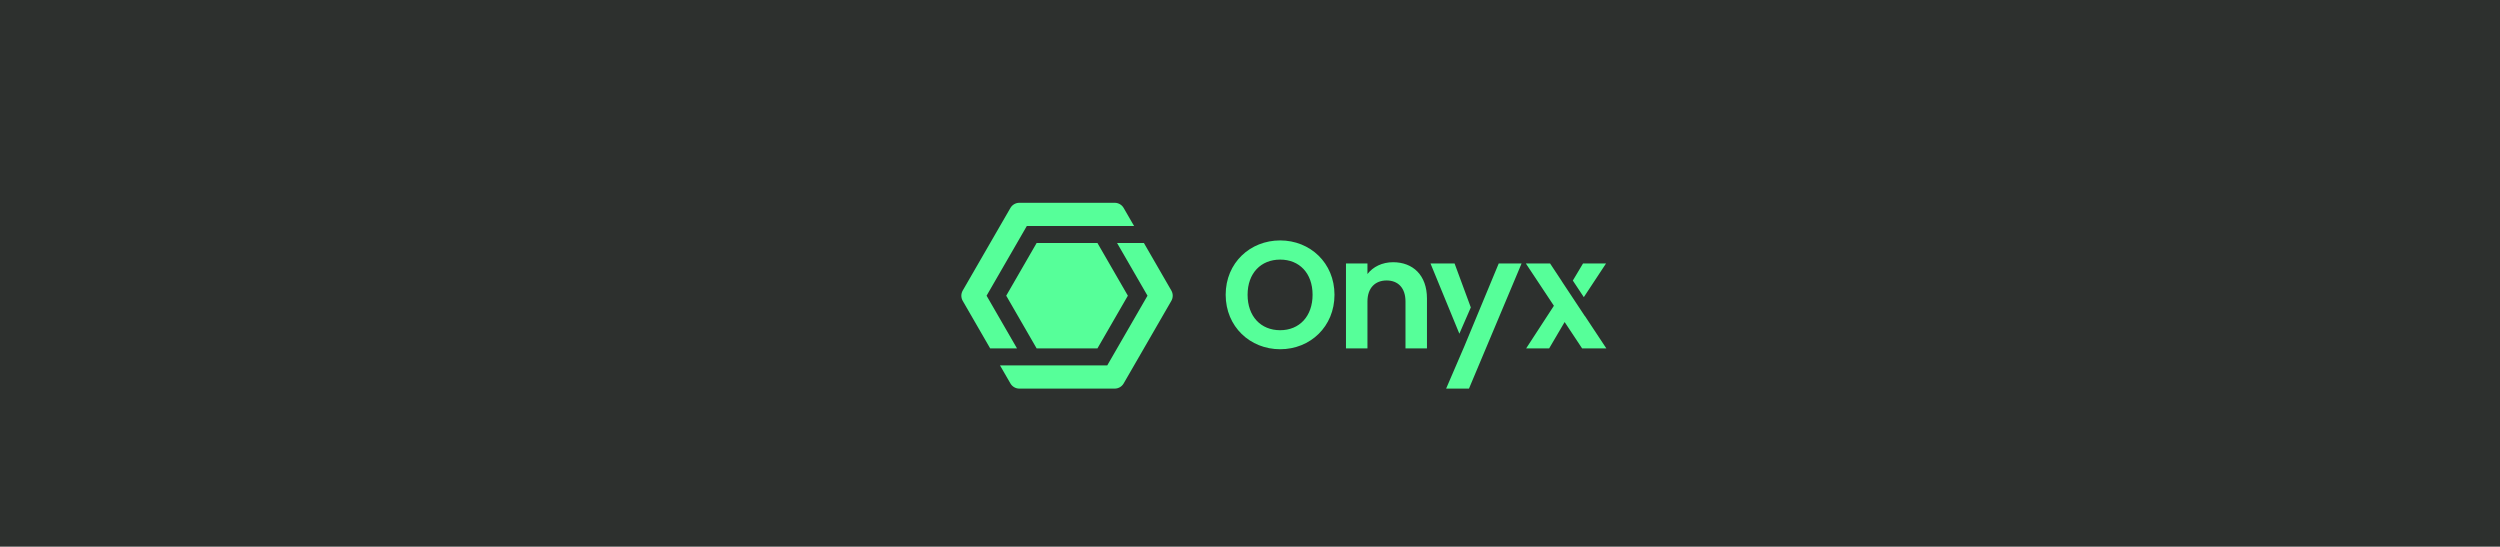
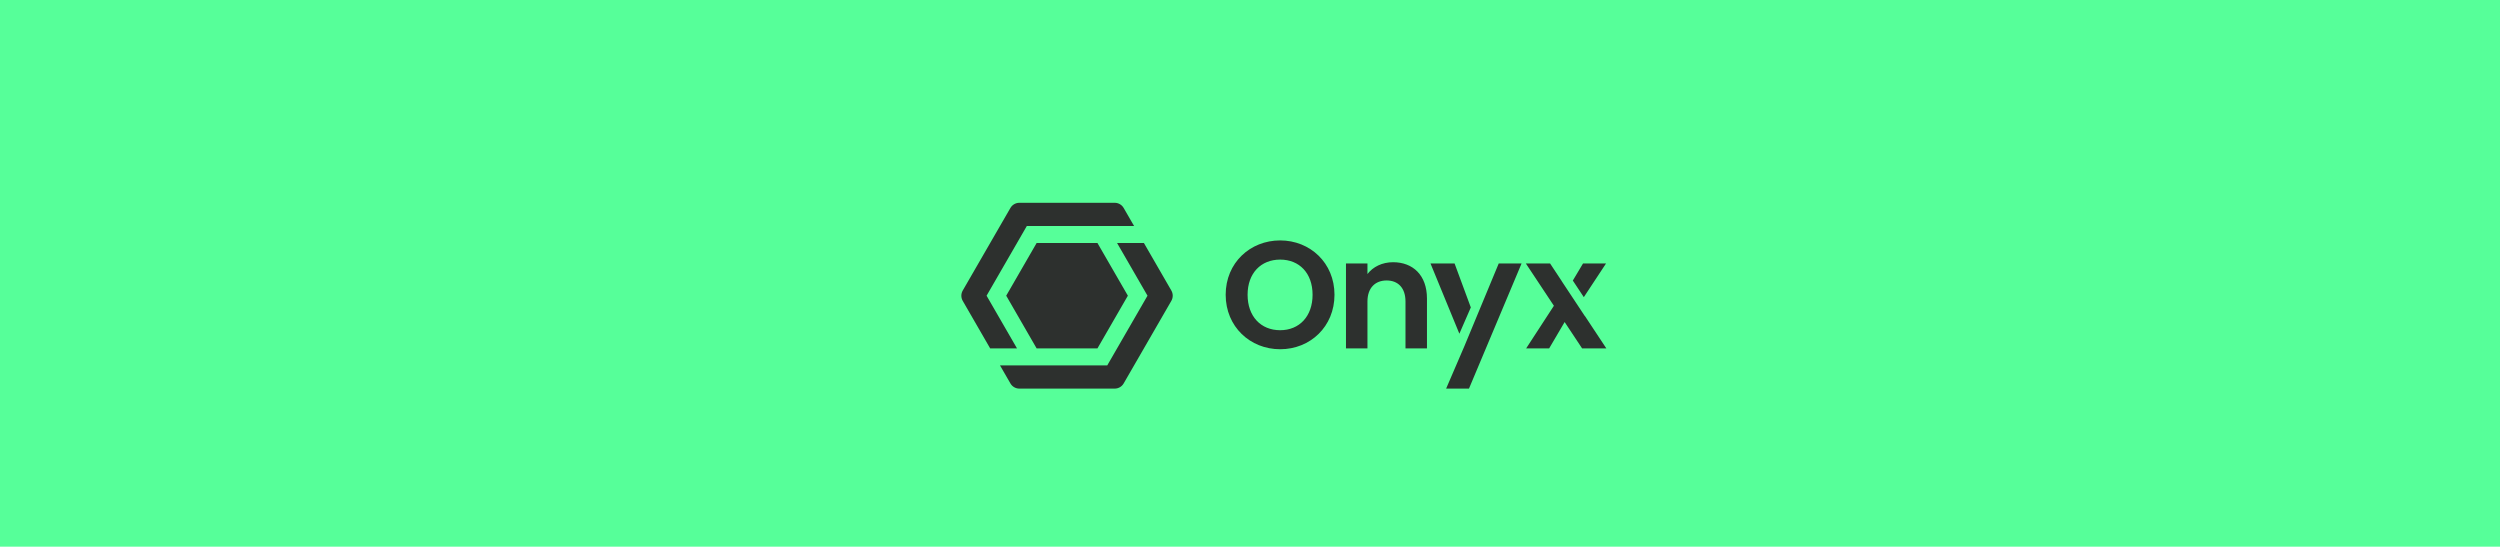
- <svg xmlns="http://www.w3.org/2000/svg" id="Layer_1" data-name="Layer 1" width="3660" height="800" viewBox="0 0 3660 800">
+ <svg xmlns="http://www.w3.org/2000/svg" id="Layer_1" version="1.1" viewBox="0 0 3660 800">
  <defs>
    <style>
-       .cls-1 {
+       .st0 {
        fill: #2d302e;
      }

-       .cls-2 {
+       .st1 {
        fill: #56ff99;
      }
    </style>
  </defs>
-   <rect class="cls-1" y="0" width="3660" height="800.32" />
+   <rect class="st1" width="3660" height="800.32" />
  <g>
    <g>
-       <path class="cls-2" d="M1449.61,510.03h39.27l-44.53-77.12,58.9-102.01h157.06l-15.27-26.45c-2.7-4.68-7.69-7.56-13.09-7.56h-139.61c-5.4,0-10.39,2.88-13.09,7.56l-69.81,120.91c-2.7,4.68-2.7,10.44,0,15.11l40.16,69.56Z" />
-       <polygon class="cls-2" points="1473.1 432.9 1517.62 510.02 1606.67 510.02 1651.2 432.9 1606.67 355.78 1517.62 355.78 1473.1 432.9" />
-       <path class="cls-2" d="M1674.68,355.78h-39.27l44.53,77.12-58.9,102.01h-157.06l15.27,26.45c2.7,4.68,7.69,7.56,13.09,7.56h139.61c5.4,0,10.39-2.88,13.09-7.56l69.81-120.91c2.7-4.68,2.7-10.44,0-15.11l-40.16-69.56Z" />
+       <path class="st0" d="M1449.61,510.03h39.27l-44.53-77.12,58.9-102.01h157.06l-15.27-26.45c-2.7-4.68-7.69-7.56-13.09-7.56h-139.61c-5.4,0-10.39,2.88-13.09,7.56l-69.81,120.91c-2.7,4.68-2.7,10.44,0,15.11l40.16,69.56h0Z" />
+       <polygon class="st0" points="1473.1 432.9 1517.62 510.02 1606.67 510.02 1651.2 432.9 1606.67 355.78 1517.62 355.78 1473.1 432.9" />
+       <path class="st0" d="M1674.68,355.78h-39.27l44.53,77.12-58.9,102.01h-157.06l15.27,26.45c2.7,4.68,7.69,7.56,13.09,7.56h139.61c5.4,0,10.39-2.88,13.09-7.56l69.81-120.91c2.7-4.68,2.7-10.44,0-15.11l-40.16-69.56h0Z" />
    </g>
-     <path class="cls-2" d="M2057.64,441.37c0-19.99-11-30.77-27.62-30.77s-28.07,10.78-28.07,30.77v68.72h-31.44v-124.41h31.44v15.5c8.08-10.55,21.56-17.29,37.5-17.29,28.97,0,49.63,18.86,49.63,53.22v72.99h-31.44v-68.72ZM2194.15,385.68l-50.2,120.94-26.82,62.3h33.45l77.03-183.25h-33.47ZM2153.27,450.07l-23.79-64.39h-35.25l42.28,102.86,16.76-38.46ZM2320.2,462.49l-.12.09-33.71-50.95.06-.03-17.13-25.93h-35.49l41.09,61.98-40.64,62.44h33.69l22.68-38.63,25.6,38.63h35.48l-31.5-47.6ZM2351.25,385.68h-33.68l-14.95,25.06,16.08,24.3,32.56-49.36ZM1964.08,385.82,1874.15,511.28c-43.89,0-79.76-32.98-79.76-79.76s35.87-79.54,79.76-79.54,79.54,32.98,79.54,79.54-35.43,79.76-79.54,79.76ZM1874.15,483.43c28.07,0,47.46-20.27,47.46-51.91s-19.38-51.47-47.46-51.47-47.68,19.83-47.68,51.47,19.38,51.91,47.68,51.91Z" />
+     <path class="st0" d="M2057.64,441.37c0-19.99-11-30.77-27.62-30.77s-28.07,10.78-28.07,30.77v68.72h-31.44v-124.41h31.44v15.5c8.08-10.55,21.56-17.29,37.5-17.29,28.97,0,49.63,18.86,49.63,53.22v72.99h-31.44v-68.72h0ZM2194.15,385.68l-50.2,120.94-26.82,62.3h33.45l77.03-183.25h-33.47.01ZM2153.27,450.07l-23.79-64.39h-35.25l42.28,102.86,16.76-38.46h0ZM2320.2,462.49l-.12.09-33.71-50.95.06-.03-17.13-25.93h-35.49l41.09,61.98-40.64,62.44h33.69l22.68-38.63,25.6,38.63h35.48l-31.5-47.6h-.01ZM2351.25,385.68h-33.68l-14.95,25.06,16.08,24.3,32.56-49.36h-.01ZM1874.15,511.28c-43.89,0-79.76-32.98-79.76-79.76s35.87-79.54,79.76-79.54,79.54,32.98,79.54,79.54-35.43,79.76-79.54,79.76M1874.15,483.43c28.07,0,47.46-20.27,47.46-51.91s-19.38-51.47-47.46-51.47-47.68,19.83-47.68,51.47,19.38,51.91,47.68,51.91Z" />
  </g>
</svg>
